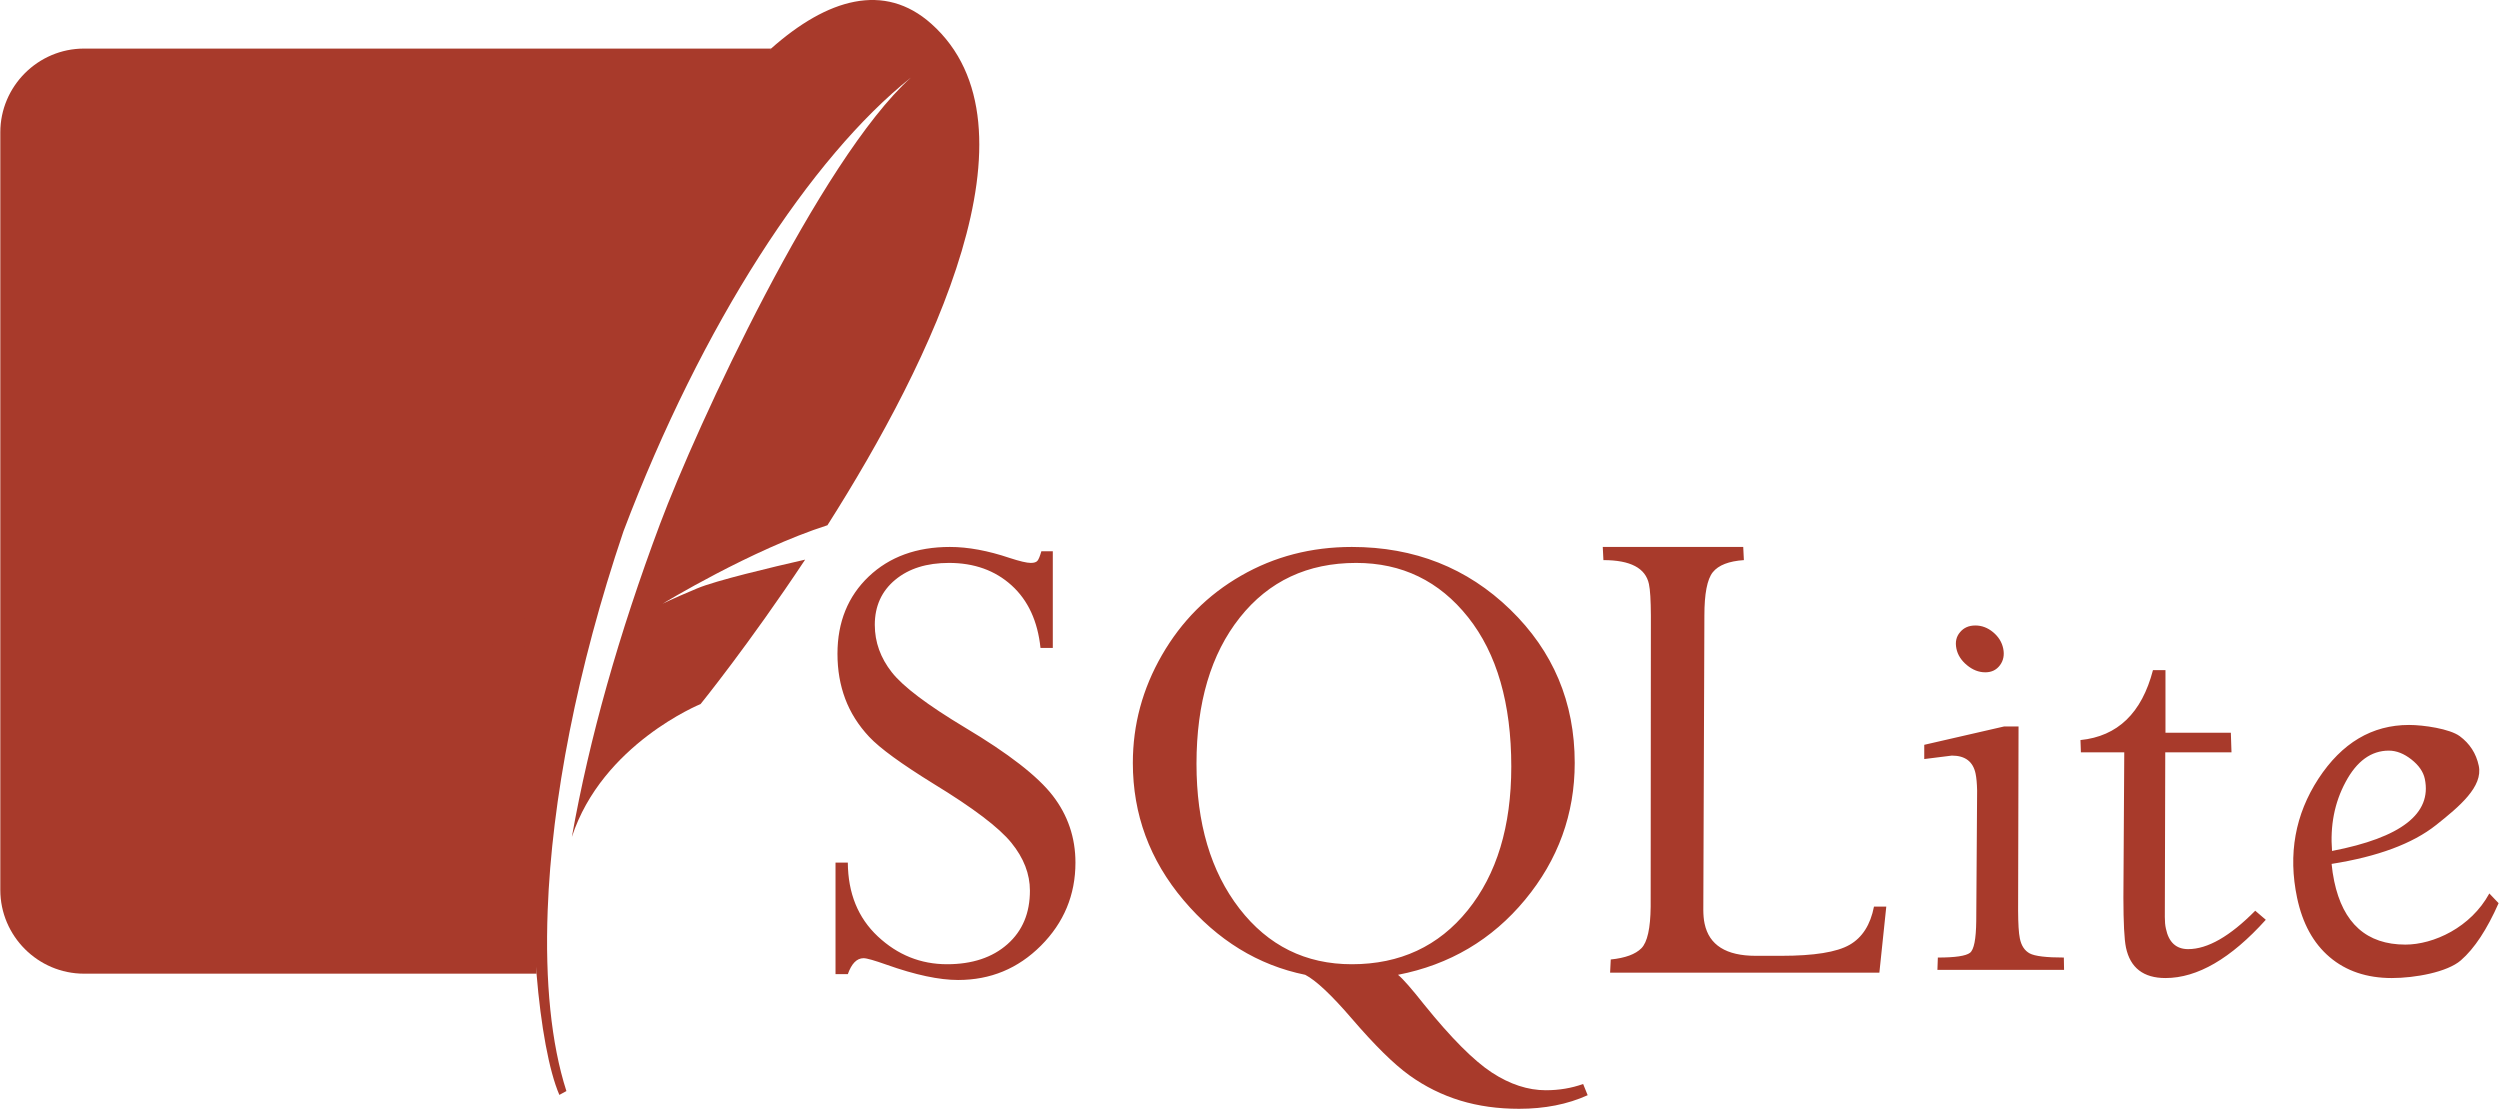
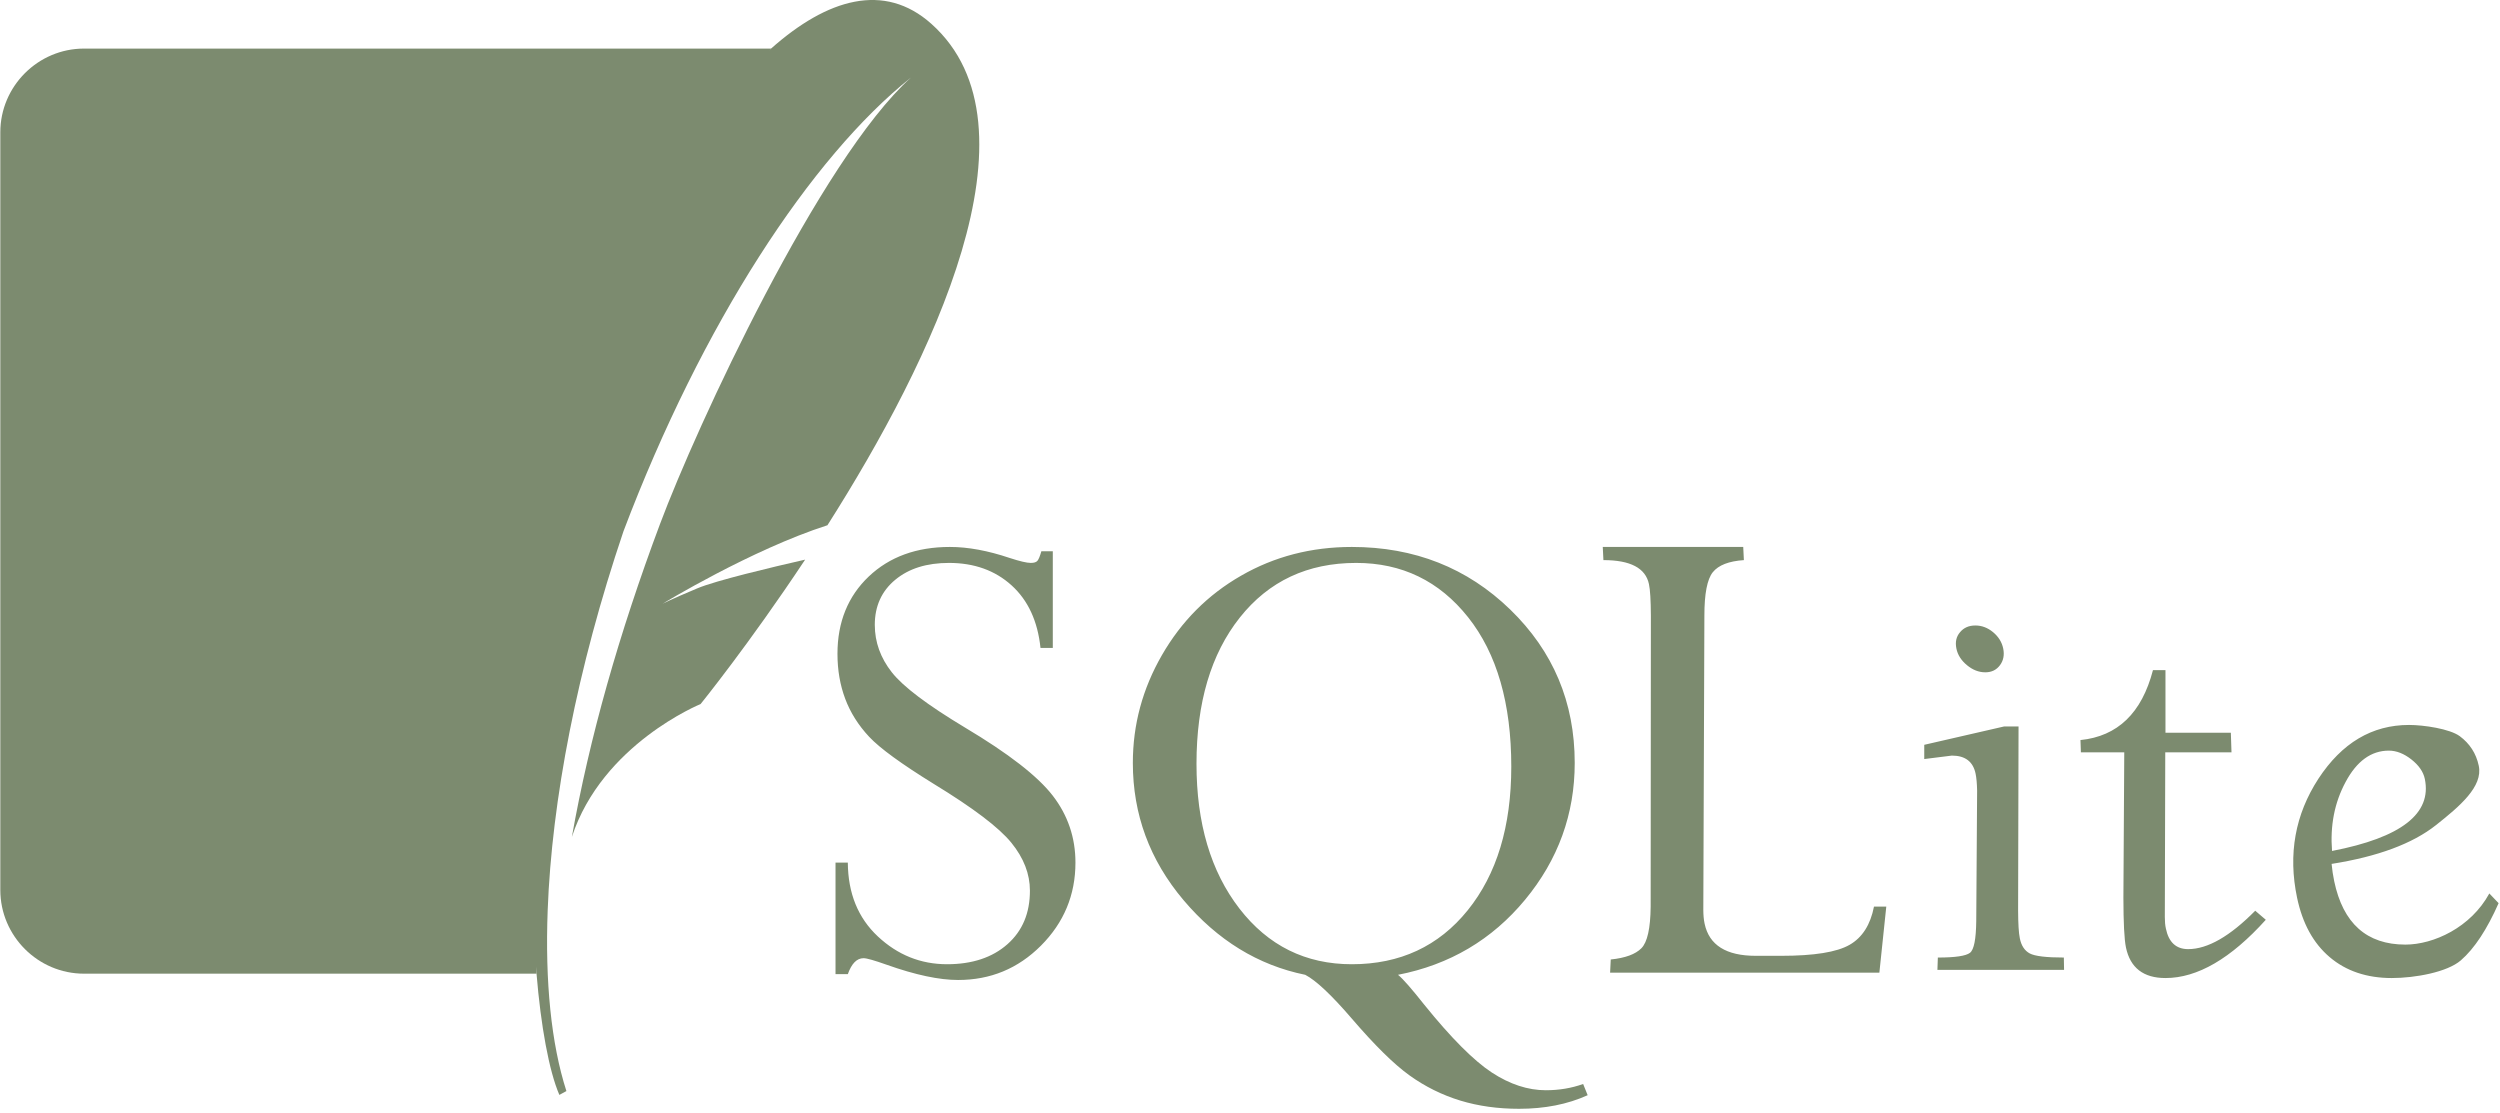
<svg xmlns="http://www.w3.org/2000/svg" width="2500" height="1113" preserveAspectRatio="xMidYMid" viewBox="0 0 512 228" id="sqlite">
-   <defs>
-     <linearGradient id="a" x1="57.662%" x2="57.662%" y1="2.046%" y2="94.439%">
-       <stop offset="0%" stop-color="#97D9F6" />
-       <stop offset="92.024%" stop-color="#0F80CC" />
-       <stop offset="100%" stop-color="#0F80CC" />
-     </linearGradient>
-   </defs>
-   <path fill="#A83A2B" d="M194.52 112.044c-6.821 0-12.368 2.02-16.62 6.055-4.251 4.04-6.408 9.335-6.408 15.824 0 3.362.535 6.428 1.59 9.237 1.056 2.815 2.699 5.423 4.907 7.78 2.208 2.358 6.628 5.561 13.215 9.635 8.084 4.934 13.373 8.939 15.912 12.066 2.54 3.124 3.801 6.398 3.801 9.812 0 4.57-1.504 8.219-4.597 10.961-3.097 2.744-7.24 4.11-12.375 4.11-5.417 0-10.136-1.909-14.188-5.7-4.052-3.798-6.098-8.821-6.144-15.117h-2.52v22.851h2.52c.77-2.164 1.834-3.27 3.227-3.27.67 0 2.24.461 4.685 1.325 5.949 2.117 10.834 3.138 14.674 3.138 6.617 0 12.266-2.317 16.972-7.027 4.7-4.708 7.072-10.387 7.072-17.017 0-5.14-1.566-9.715-4.64-13.701-3.075-3.992-9.054-8.635-17.99-13.967-7.689-4.62-12.68-8.382-14.983-11.315-2.307-2.929-3.492-6.169-3.492-9.724 0-3.845 1.413-6.934 4.199-9.238 2.786-2.305 6.437-3.447 11.006-3.447 5.14 0 9.426 1.526 12.817 4.597 3.388 3.076 5.347 7.339 5.923 12.817h2.52v-19.8h-2.343c-.287 1.009-.552 1.654-.796 1.944-.237.288-.693.442-1.37.442-.815 0-2.268-.343-4.332-1.017-4.42-1.488-8.495-2.254-12.243-2.254zm82.342 0c-8.311 0-15.857 1.96-22.674 5.879-6.828 3.912-12.233 9.345-16.221 16.265-3.987 6.92-5.967 14.268-5.967 22.1 0 10.52 3.444 19.894 10.387 28.11 6.946 8.21 15.27 13.326 24.928 15.293 2.208 1.15 5.367 4.12 9.503 8.928 4.66 5.425 8.603 9.338 11.845 11.668a35.592 35.592 0 0 0 10.43 5.172c3.7 1.126 7.699 1.68 12.023 1.68 5.237 0 9.925-.911 14.055-2.785l-.928-2.299c-2.397.865-4.954 1.282-7.646 1.282-3.655 0-7.348-1.205-11.05-3.624-3.697-2.426-8.32-7.053-13.834-13.879-2.592-3.27-4.381-5.334-5.393-6.143 10.568-2.064 19.257-7.185 26.034-15.382 6.774-8.192 10.165-17.542 10.165-28.022 0-12.442-4.427-22.9-13.215-31.425-8.796-8.527-19.612-12.818-32.442-12.818zm51.403 0l.133 2.696c5.533 0 8.633 1.63 9.326 4.906.258 1.173.376 3.337.397 6.453l-.044 59.625c-.046 4.453-.68 7.296-1.9 8.53-1.222 1.225-3.287 1.993-6.276 2.298l-.133 2.697h55.16l1.415-13.525h-2.52c-.72 3.684-2.369 6.324-4.994 7.823-2.633 1.51-7.288 2.254-14.011 2.254h-5.216c-6.05 0-9.55-2.187-10.475-6.586-.19-.87-.256-1.803-.265-2.828l.22-60.288c0-4.446.561-7.425 1.725-8.884 1.175-1.453 3.295-2.266 6.364-2.475l-.132-2.696h-28.774zm-50.52 3.27c9.375 0 17.028 3.693 22.94 11.139 5.91 7.449 8.84 17.658 8.84 30.586 0 12.25-2.972 22.058-8.928 29.436-5.957 7.376-13.884 11.05-23.735 11.05-9.464 0-17.139-3.789-23.028-11.403-5.884-7.615-8.795-17.501-8.795-29.658 0-12.492 2.947-22.492 8.884-29.967 5.933-7.466 13.878-11.182 23.823-11.182zm126.852 12.819c-1.346 0-2.371.454-3.138 1.37-.785.912-1.026 2.017-.752 3.359.265 1.302 1 2.442 2.166 3.403 1.16.96 2.411 1.459 3.757 1.459 1.301 0 2.293-.499 3.005-1.459.713-.96.93-2.101.663-3.403-.274-1.342-.983-2.447-2.077-3.36-1.107-.915-2.323-1.37-3.624-1.37zm36.375 9.149c-2.286 8.794-7.241 13.553-14.85 14.32l.088 2.52h8.884l-.177 29.79c.014 5.093.17 8.484.53 10.21.876 4.131 3.574 6.232 8.089 6.232 6.533 0 13.385-3.98 20.552-11.934l-2.165-1.856c-5.175 5.238-9.75 7.867-13.746 7.867-2.456 0-3.978-1.412-4.553-4.199-.157-.677-.22-1.468-.22-2.387l.088-33.723h13.569l-.133-4.023h-13.392v-12.817h-2.564zm52.464 11.226c-7.59 0-13.763 3.685-18.563 11.006-4.775 7.333-6.253 15.458-4.376 24.398 1.105 5.236 3.306 9.294 6.674 12.154 3.363 2.86 7.629 4.288 12.73 4.288 4.748 0 11.36-1.203 14.143-3.625 2.79-2.42 5.36-6.342 7.735-11.712l-1.9-1.99c-3.788 6.968-11.43 10.476-17.194 10.476-7.924 0-12.777-4.348-14.586-12.995a31.614 31.614 0 0 1-.53-3.536c9.427-1.492 16.571-4.135 21.392-7.955 4.818-3.823 9.655-7.875 8.752-12.155-.538-2.544-1.858-4.544-3.89-6.055-2.058-1.511-7.4-2.299-10.387-2.299zm-82.96.31l-16.354 3.757v2.917l5.657-.707c2.74 0 4.353 1.24 4.862 3.712.171.827.28 1.99.31 3.448l-.178 26.74c-.045 3.7-.456 5.851-1.281 6.497-.833.647-3.029.973-6.586.973l-.088 2.519h25.944l-.044-2.52c-3.605 0-5.942-.284-6.983-.84-1.024-.55-1.73-1.555-2.033-3.093-.235-1.108-.338-3.018-.354-5.657l.089-37.746h-2.962zm78.806 4.95c1.579 0 3.104.61 4.64 1.812 1.516 1.198 2.439 2.53 2.741 3.978 1.48 7.11-4.823 12.024-19.006 14.762-.404-5.183.494-9.89 2.785-14.143 2.274-4.25 5.235-6.409 8.84-6.409z" />
-   <path fill="#A83A2B" d="M157.888 9.952H17.15C7.717 9.952 0 17.67 0 27.102V182.31c0 9.432 7.717 17.15 17.15 17.15h92.693c-1.052-46.122 14.698-135.63 48.045-189.508z" />
-   <path fill="#A83A2B" d="M152.775 14.955H17.15c-6.698 0-12.148 5.449-12.148 12.148v143.883c30.716-11.788 76.817-21.96 108.693-21.498 6.406-33.494 25.232-99.134 39.08-134.533z" />
-   <path fill="#A83A2B" d="M190.715 4.872c-9.639-8.595-21.31-5.143-32.827 5.08-1.71 1.518-3.416 3.203-5.113 5.003-19.704 20.903-37.994 59.62-43.676 89.19 2.214 4.489 3.943 10.217 5.081 14.593.292 1.122.555 2.176.766 3.072.5 2.122.769 3.497.769 3.497s-.177-.668-.902-2.77c-.138-.403-.292-.843-.474-1.361a15.78 15.78 0 0 0-.304-.752c-1.285-2.988-4.84-9.294-6.405-12.04a300.723 300.723 0 0 0-3.511 10.983c4.517 8.265 7.27 22.429 7.27 22.429s-.239-.918-1.374-4.122c-1.008-2.833-6.027-11.628-7.216-13.684-2.034 7.509-2.842 12.578-2.113 13.812 1.415 2.391 2.762 6.518 3.946 11.081 2.673 10.28 4.53 22.796 4.53 22.796s.06.83.162 2.106c-.372 8.633-.149 17.584.52 25.674.885 10.71 2.552 19.91 4.677 24.834l1.443-.786c-3.12-9.701-4.388-22.414-3.833-37.076.84-22.41 5.997-49.437 15.526-77.606 16.1-42.523 38.436-76.641 58.879-92.935-18.633 16.828-43.851 71.297-51.4 91.467-8.453 22.588-14.443 43.784-18.053 64.092 6.229-19.039 26.368-27.222 26.368-27.222s9.877-12.182 21.42-29.586c-6.914 1.577-18.268 4.277-22.071 5.875-5.61 2.353-7.121 3.156-7.121 3.156s18.17-11.066 33.76-16.076c21.44-33.768 44.799-81.74 21.276-102.724" />
+   <path fill="#7c8b6f" d="M194.52 112.044c-6.821 0-12.368 2.02-16.62 6.055-4.251 4.04-6.408 9.335-6.408 15.824 0 3.362.535 6.428 1.59 9.237 1.056 2.815 2.699 5.423 4.907 7.78 2.208 2.358 6.628 5.561 13.215 9.635 8.084 4.934 13.373 8.939 15.912 12.066 2.54 3.124 3.801 6.398 3.801 9.812 0 4.57-1.504 8.219-4.597 10.961-3.097 2.744-7.24 4.11-12.375 4.11-5.417 0-10.136-1.909-14.188-5.7-4.052-3.798-6.098-8.821-6.144-15.117h-2.52v22.851h2.52c.77-2.164 1.834-3.27 3.227-3.27.67 0 2.24.461 4.685 1.325 5.949 2.117 10.834 3.138 14.674 3.138 6.617 0 12.266-2.317 16.972-7.027 4.7-4.708 7.072-10.387 7.072-17.017 0-5.14-1.566-9.715-4.64-13.701-3.075-3.992-9.054-8.635-17.99-13.967-7.689-4.62-12.68-8.382-14.983-11.315-2.307-2.929-3.492-6.169-3.492-9.724 0-3.845 1.413-6.934 4.199-9.238 2.786-2.305 6.437-3.447 11.006-3.447 5.14 0 9.426 1.526 12.817 4.597 3.388 3.076 5.347 7.339 5.923 12.817h2.52v-19.8h-2.343c-.287 1.009-.552 1.654-.796 1.944-.237.288-.693.442-1.37.442-.815 0-2.268-.343-4.332-1.017-4.42-1.488-8.495-2.254-12.243-2.254zm82.342 0c-8.311 0-15.857 1.96-22.674 5.879-6.828 3.912-12.233 9.345-16.221 16.265-3.987 6.92-5.967 14.268-5.967 22.1 0 10.52 3.444 19.894 10.387 28.11 6.946 8.21 15.27 13.326 24.928 15.293 2.208 1.15 5.367 4.12 9.503 8.928 4.66 5.425 8.603 9.338 11.845 11.668a35.592 35.592 0 0 0 10.43 5.172c3.7 1.126 7.699 1.68 12.023 1.68 5.237 0 9.925-.911 14.055-2.785l-.928-2.299c-2.397.865-4.954 1.282-7.646 1.282-3.655 0-7.348-1.205-11.05-3.624-3.697-2.426-8.32-7.053-13.834-13.879-2.592-3.27-4.381-5.334-5.393-6.143 10.568-2.064 19.257-7.185 26.034-15.382 6.774-8.192 10.165-17.542 10.165-28.022 0-12.442-4.427-22.9-13.215-31.425-8.796-8.527-19.612-12.818-32.442-12.818zm51.403 0l.133 2.696c5.533 0 8.633 1.63 9.326 4.906.258 1.173.376 3.337.397 6.453l-.044 59.625c-.046 4.453-.68 7.296-1.9 8.53-1.222 1.225-3.287 1.993-6.276 2.298l-.133 2.697h55.16l1.415-13.525h-2.52c-.72 3.684-2.369 6.324-4.994 7.823-2.633 1.51-7.288 2.254-14.011 2.254h-5.216c-6.05 0-9.55-2.187-10.475-6.586-.19-.87-.256-1.803-.265-2.828l.22-60.288c0-4.446.561-7.425 1.725-8.884 1.175-1.453 3.295-2.266 6.364-2.475l-.132-2.696h-28.774zm-50.52 3.27c9.375 0 17.028 3.693 22.94 11.139 5.91 7.449 8.84 17.658 8.84 30.586 0 12.25-2.972 22.058-8.928 29.436-5.957 7.376-13.884 11.05-23.735 11.05-9.464 0-17.139-3.789-23.028-11.403-5.884-7.615-8.795-17.501-8.795-29.658 0-12.492 2.947-22.492 8.884-29.967 5.933-7.466 13.878-11.182 23.823-11.182zm126.852 12.819c-1.346 0-2.371.454-3.138 1.37-.785.912-1.026 2.017-.752 3.359.265 1.302 1 2.442 2.166 3.403 1.16.96 2.411 1.459 3.757 1.459 1.301 0 2.293-.499 3.005-1.459.713-.96.93-2.101.663-3.403-.274-1.342-.983-2.447-2.077-3.36-1.107-.915-2.323-1.37-3.624-1.37zm36.375 9.149c-2.286 8.794-7.241 13.553-14.85 14.32l.088 2.52h8.884l-.177 29.79c.014 5.093.17 8.484.53 10.21.876 4.131 3.574 6.232 8.089 6.232 6.533 0 13.385-3.98 20.552-11.934l-2.165-1.856c-5.175 5.238-9.75 7.867-13.746 7.867-2.456 0-3.978-1.412-4.553-4.199-.157-.677-.22-1.468-.22-2.387l.088-33.723h13.569l-.133-4.023h-13.392v-12.817h-2.564zm52.464 11.226c-7.59 0-13.763 3.685-18.563 11.006-4.775 7.333-6.253 15.458-4.376 24.398 1.105 5.236 3.306 9.294 6.674 12.154 3.363 2.86 7.629 4.288 12.73 4.288 4.748 0 11.36-1.203 14.143-3.625 2.79-2.42 5.36-6.342 7.735-11.712l-1.9-1.99c-3.788 6.968-11.43 10.476-17.194 10.476-7.924 0-12.777-4.348-14.586-12.995a31.614 31.614 0 0 1-.53-3.536c9.427-1.492 16.571-4.135 21.392-7.955 4.818-3.823 9.655-7.875 8.752-12.155-.538-2.544-1.858-4.544-3.89-6.055-2.058-1.511-7.4-2.299-10.387-2.299zm-82.96.31l-16.354 3.757v2.917l5.657-.707c2.74 0 4.353 1.24 4.862 3.712.171.827.28 1.99.31 3.448l-.178 26.74c-.045 3.7-.456 5.851-1.281 6.497-.833.647-3.029.973-6.586.973l-.088 2.519h25.944l-.044-2.52c-3.605 0-5.942-.284-6.983-.84-1.024-.55-1.73-1.555-2.033-3.093-.235-1.108-.338-3.018-.354-5.657l.089-37.746h-2.962zm78.806 4.95c1.579 0 3.104.61 4.64 1.812 1.516 1.198 2.439 2.53 2.741 3.978 1.48 7.11-4.823 12.024-19.006 14.762-.404-5.183.494-9.89 2.785-14.143 2.274-4.25 5.235-6.409 8.84-6.409z" />
+   <path fill="#7c8b6f" d="M157.888 9.952H17.15C7.717 9.952 0 17.67 0 27.102V182.31c0 9.432 7.717 17.15 17.15 17.15h92.693c-1.052-46.122 14.698-135.63 48.045-189.508z" />
+   <path fill="#7c8b6f" d="M152.775 14.955H17.15c-6.698 0-12.148 5.449-12.148 12.148v143.883c30.716-11.788 76.817-21.96 108.693-21.498 6.406-33.494 25.232-99.134 39.08-134.533z" />
+   <path fill="#7c8b6f" d="M190.715 4.872c-9.639-8.595-21.31-5.143-32.827 5.08-1.71 1.518-3.416 3.203-5.113 5.003-19.704 20.903-37.994 59.62-43.676 89.19 2.214 4.489 3.943 10.217 5.081 14.593.292 1.122.555 2.176.766 3.072.5 2.122.769 3.497.769 3.497s-.177-.668-.902-2.77c-.138-.403-.292-.843-.474-1.361a15.78 15.78 0 0 0-.304-.752c-1.285-2.988-4.84-9.294-6.405-12.04a300.723 300.723 0 0 0-3.511 10.983c4.517 8.265 7.27 22.429 7.27 22.429s-.239-.918-1.374-4.122c-1.008-2.833-6.027-11.628-7.216-13.684-2.034 7.509-2.842 12.578-2.113 13.812 1.415 2.391 2.762 6.518 3.946 11.081 2.673 10.28 4.53 22.796 4.53 22.796s.06.83.162 2.106c-.372 8.633-.149 17.584.52 25.674.885 10.71 2.552 19.91 4.677 24.834l1.443-.786c-3.12-9.701-4.388-22.414-3.833-37.076.84-22.41 5.997-49.437 15.526-77.606 16.1-42.523 38.436-76.641 58.879-92.935-18.633 16.828-43.851 71.297-51.4 91.467-8.453 22.588-14.443 43.784-18.053 64.092 6.229-19.039 26.368-27.222 26.368-27.222s9.877-12.182 21.42-29.586c-6.914 1.577-18.268 4.277-22.071 5.875-5.61 2.353-7.121 3.156-7.121 3.156s18.17-11.066 33.76-16.076c21.44-33.768 44.799-81.74 21.276-102.724" />
</svg>
